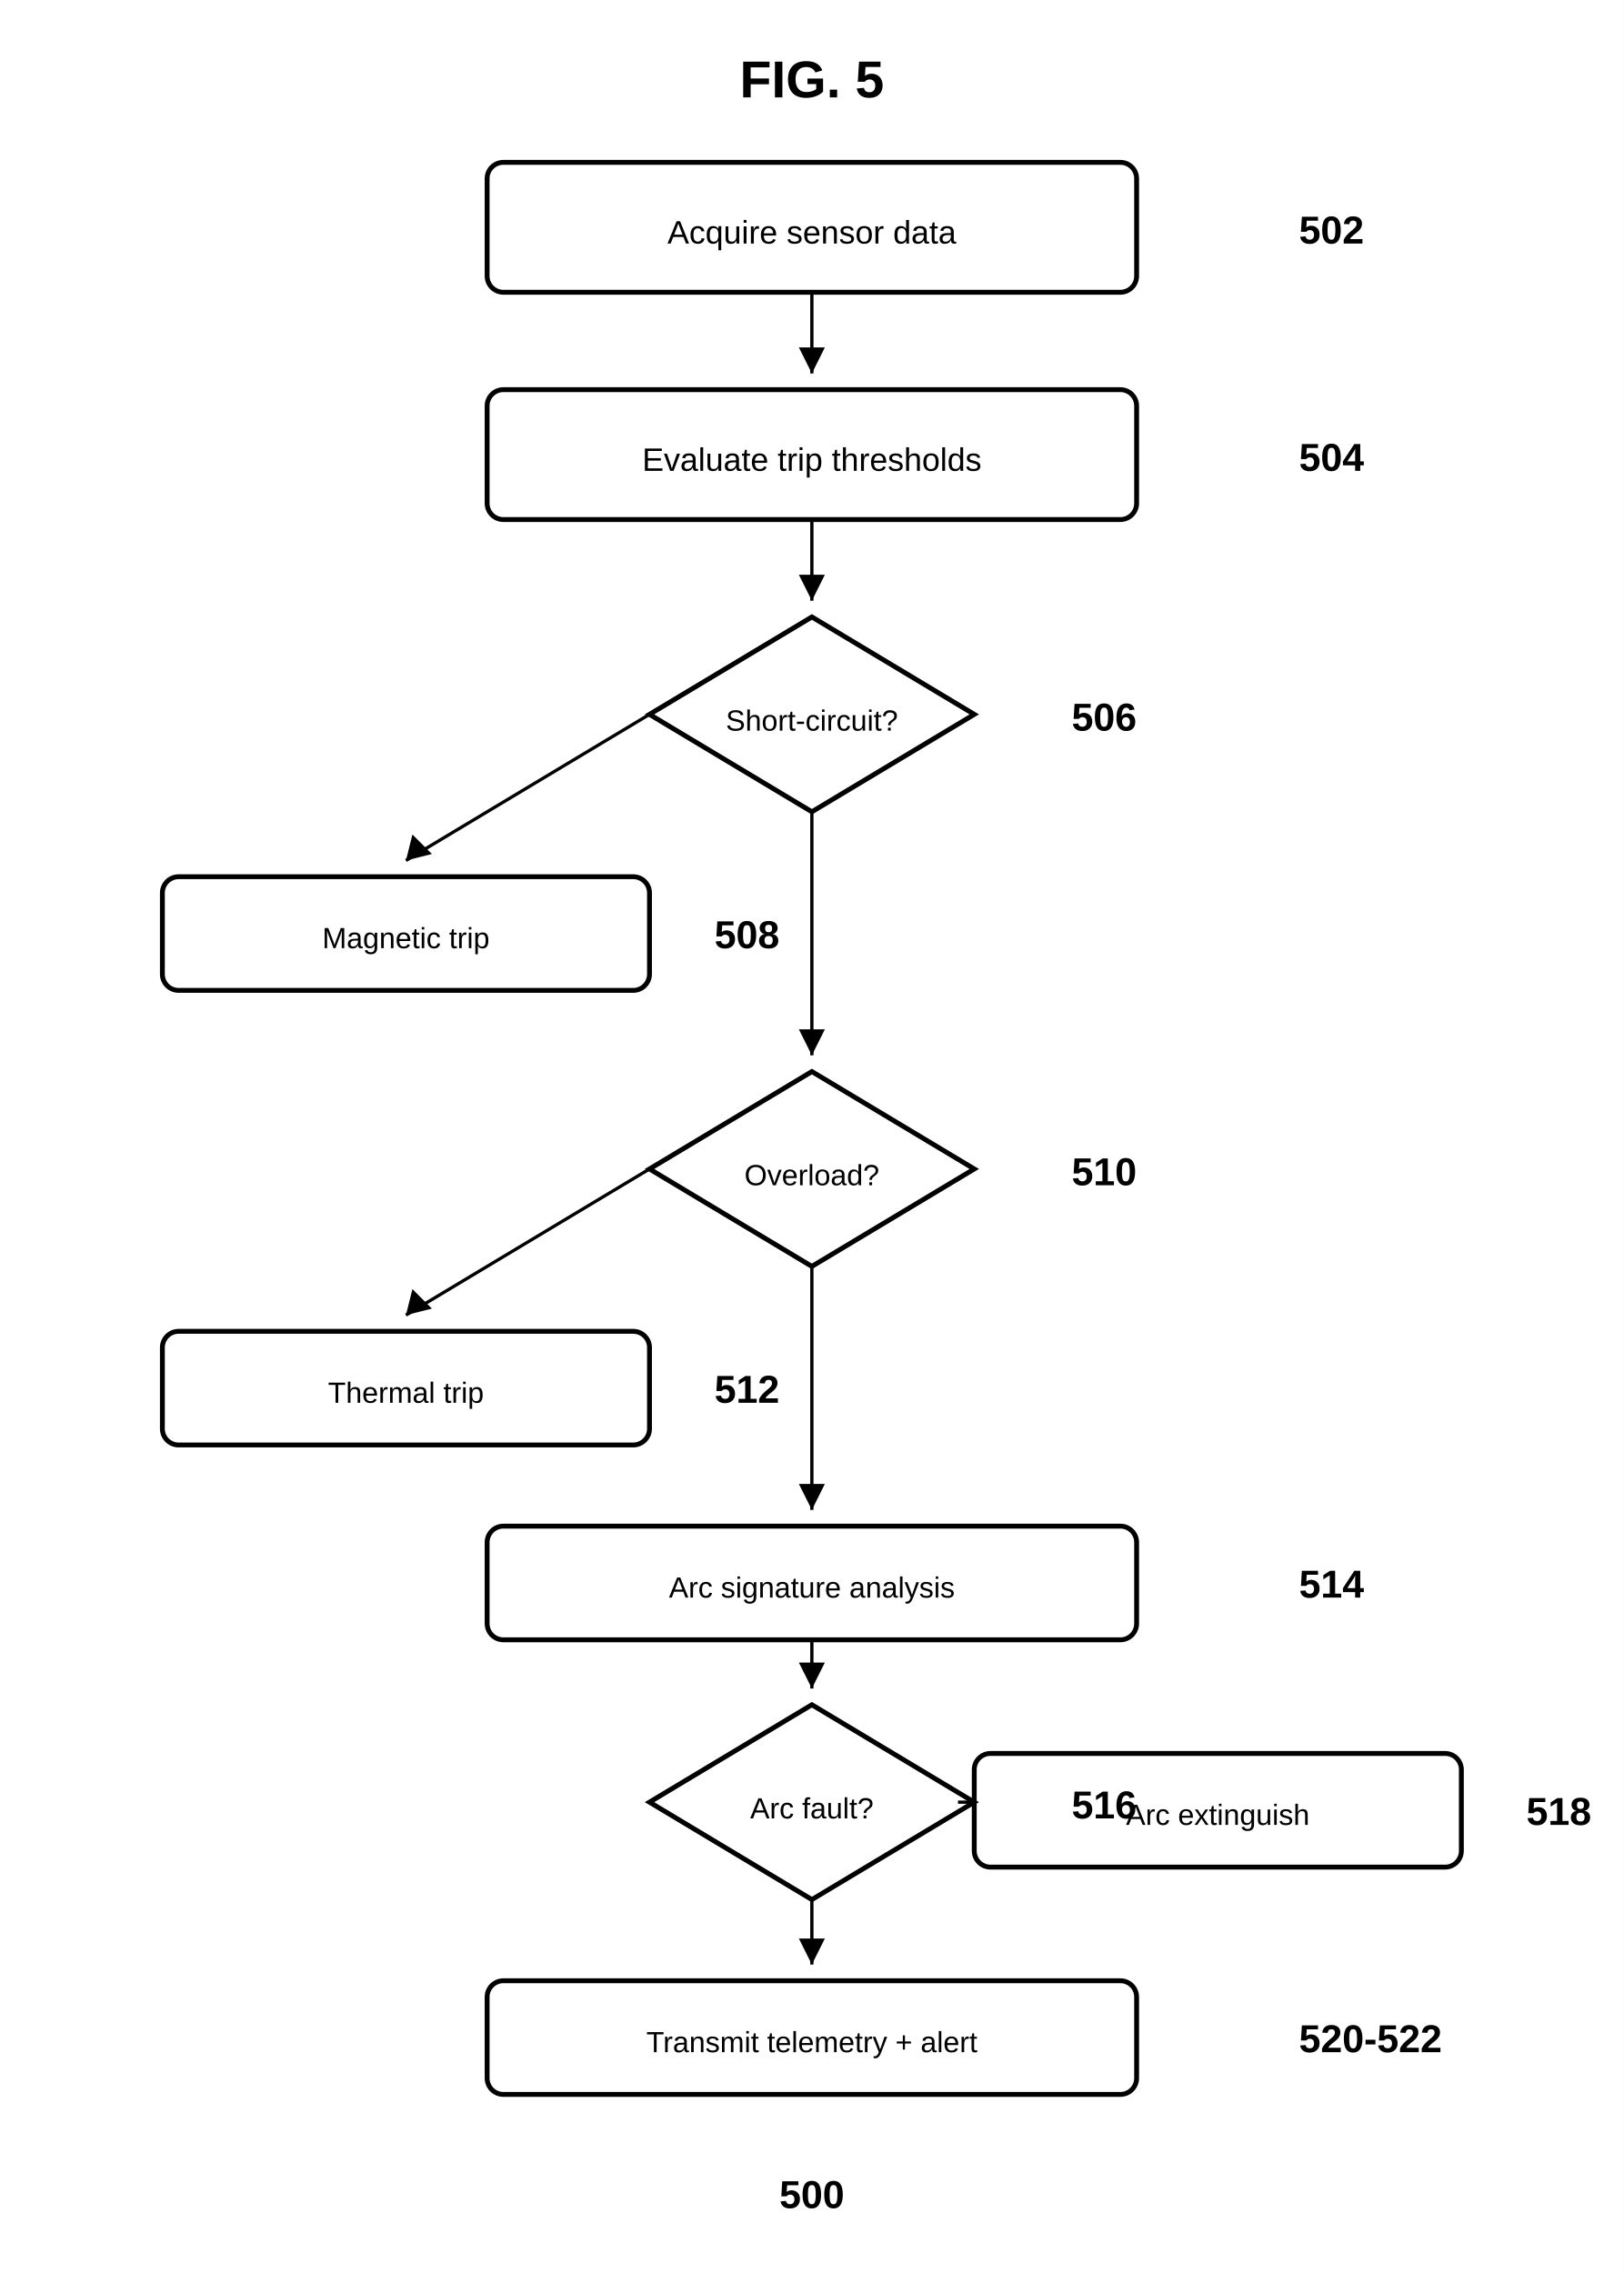
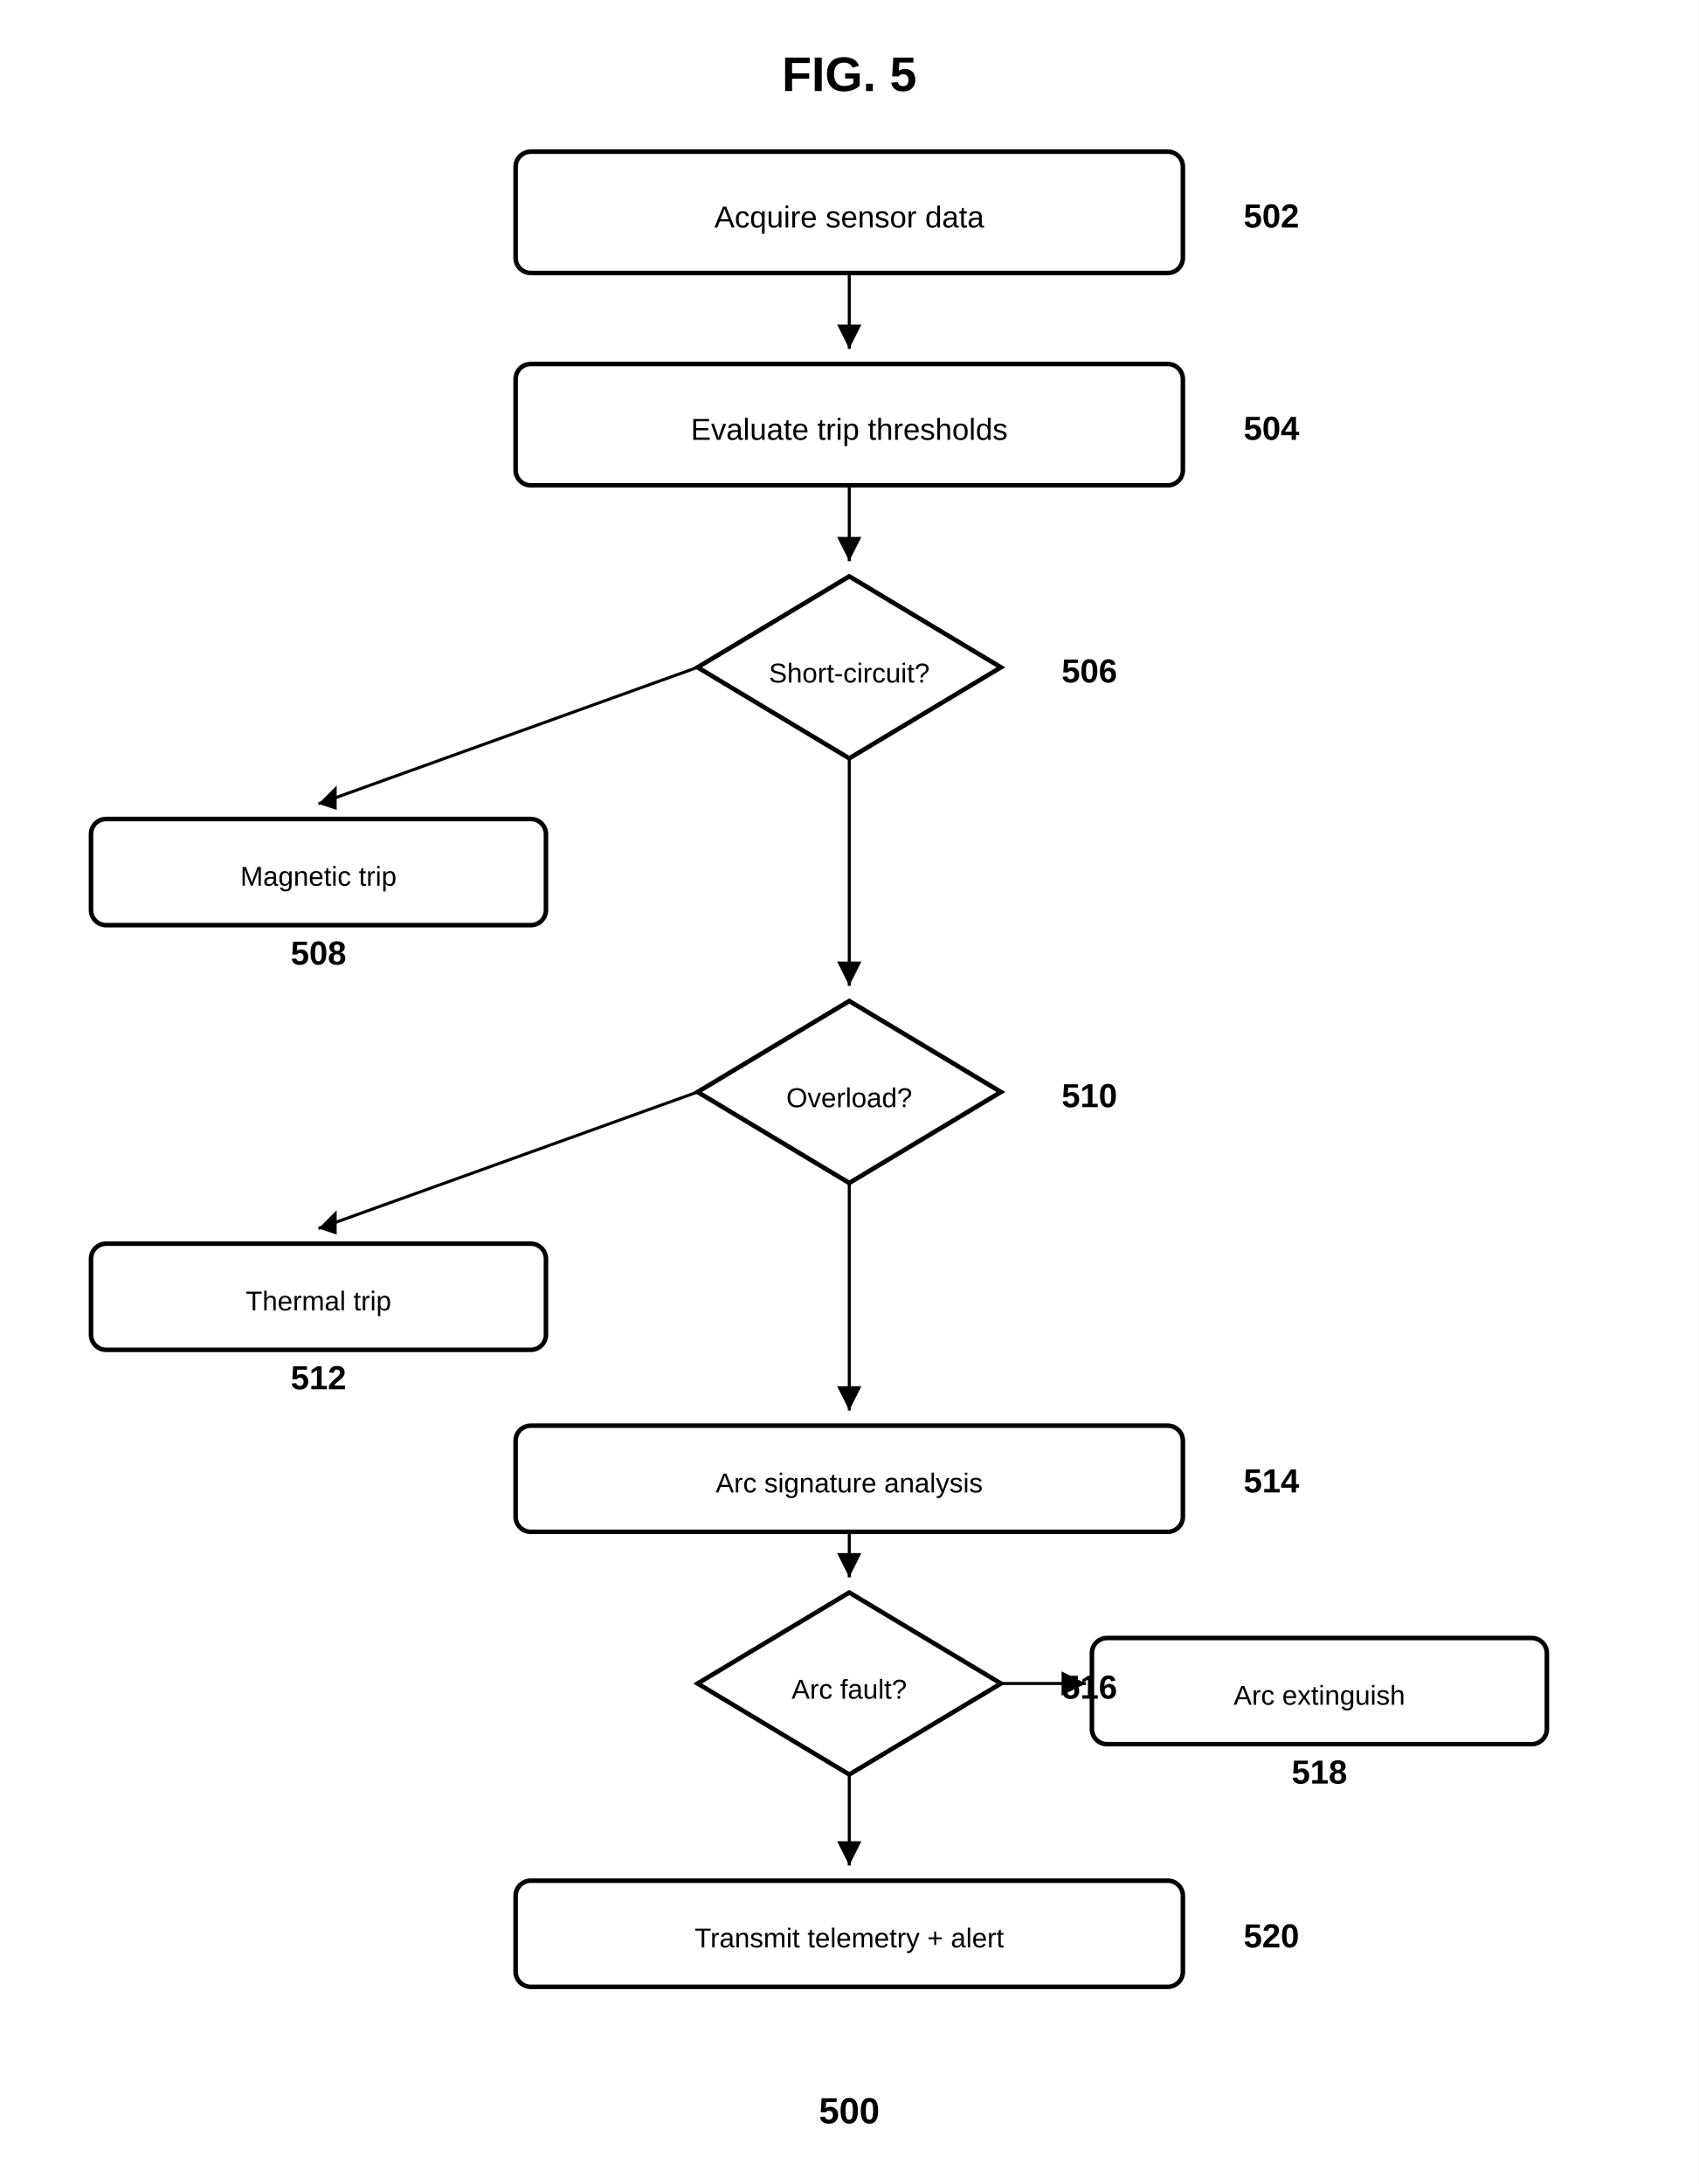
- <svg xmlns="http://www.w3.org/2000/svg" viewBox="0 0 500 700" width="500" height="700">
-   <rect width="500" height="700" fill="white" />
-   <text x="250" y="30" text-anchor="middle" font-family="Arial" font-size="16" font-weight="bold">FIG. 5</text>
-   <rect x="150" y="50" width="200" height="40" rx="5" fill="none" stroke="black" stroke-width="1.5" />
-   <text x="250" y="75" text-anchor="middle" font-family="Arial" font-size="10">Acquire sensor data</text>
-   <text x="400" y="75" font-family="Arial" font-size="12" font-weight="bold">502</text>
-   <rect x="150" y="120" width="200" height="40" rx="5" fill="none" stroke="black" stroke-width="1.5" />
-   <text x="250" y="145" text-anchor="middle" font-family="Arial" font-size="10">Evaluate trip thresholds</text>
-   <text x="400" y="145" font-family="Arial" font-size="12" font-weight="bold">504</text>
-   <polygon points="250,190 300,220 250,250 200,220" fill="none" stroke="black" stroke-width="1.5" />
-   <text x="250" y="225" text-anchor="middle" font-family="Arial" font-size="9">Short-circuit?</text>
-   <text x="330" y="225" font-family="Arial" font-size="12" font-weight="bold">506</text>
-   <rect x="50" y="270" width="150" height="35" rx="5" fill="none" stroke="black" stroke-width="1.5" />
-   <text x="125" y="292" text-anchor="middle" font-family="Arial" font-size="9">Magnetic trip</text>
-   <text x="220" y="292" font-family="Arial" font-size="12" font-weight="bold">508</text>
-   <polygon points="250,330 300,360 250,390 200,360" fill="none" stroke="black" stroke-width="1.5" />
-   <text x="250" y="365" text-anchor="middle" font-family="Arial" font-size="9">Overload?</text>
-   <text x="330" y="365" font-family="Arial" font-size="12" font-weight="bold">510</text>
-   <rect x="50" y="410" width="150" height="35" rx="5" fill="none" stroke="black" stroke-width="1.5" />
-   <text x="125" y="432" text-anchor="middle" font-family="Arial" font-size="9">Thermal trip</text>
-   <text x="220" y="432" font-family="Arial" font-size="12" font-weight="bold">512</text>
-   <rect x="150" y="470" width="200" height="35" rx="5" fill="none" stroke="black" stroke-width="1.5" />
-   <text x="250" y="492" text-anchor="middle" font-family="Arial" font-size="9">Arc signature analysis</text>
-   <text x="400" y="492" font-family="Arial" font-size="12" font-weight="bold">514</text>
-   <polygon points="250,525 300,555 250,585 200,555" fill="none" stroke="black" stroke-width="1.5" />
-   <text x="250" y="560" text-anchor="middle" font-family="Arial" font-size="9">Arc fault?</text>
-   <text x="330" y="560" font-family="Arial" font-size="12" font-weight="bold">516</text>
-   <rect x="300" y="540" width="150" height="35" rx="5" fill="none" stroke="black" stroke-width="1.5" />
-   <text x="375" y="562" text-anchor="middle" font-family="Arial" font-size="9">Arc extinguish</text>
-   <text x="470" y="562" font-family="Arial" font-size="12" font-weight="bold">518</text>
-   <rect x="150" y="610" width="200" height="35" rx="5" fill="none" stroke="black" stroke-width="1.5" />
-   <text x="250" y="632" text-anchor="middle" font-family="Arial" font-size="9">Transmit telemetry + alert</text>
-   <text x="400" y="632" font-family="Arial" font-size="12" font-weight="bold">520-522</text>
-   <line x1="250" y1="90" x2="250" y2="115" stroke="black" stroke-width="1" />
-   <polygon points="250,115 246,107 254,107" fill="black" />
-   <line x1="250" y1="160" x2="250" y2="185" stroke="black" stroke-width="1" />
-   <polygon points="250,185 246,177 254,177" fill="black" />
-   <line x1="200" y1="220" x2="125" y2="265" stroke="black" stroke-width="1" />
-   <polygon points="125,265 127,257 133,263" fill="black" />
-   <line x1="250" y1="250" x2="250" y2="325" stroke="black" stroke-width="1" />
-   <polygon points="250,325 246,317 254,317" fill="black" />
-   <line x1="200" y1="360" x2="125" y2="405" stroke="black" stroke-width="1" />
-   <polygon points="125,405 127,397 133,403" fill="black" />
-   <line x1="250" y1="390" x2="250" y2="465" stroke="black" stroke-width="1" />
-   <polygon points="250,465 246,457 254,457" fill="black" />
-   <line x1="250" y1="505" x2="250" y2="520" stroke="black" stroke-width="1" />
-   <polygon points="250,520 246,512 254,512" fill="black" />
-   <line x1="300" y1="555" x2="295" y2="555" stroke="black" stroke-width="1" />
-   <line x1="250" y1="585" x2="250" y2="605" stroke="black" stroke-width="1" />
-   <polygon points="250,605 246,597 254,597" fill="black" />
-   <text x="250" y="680" text-anchor="middle" font-family="Arial" font-size="12" font-weight="bold">500</text>
+ <svg xmlns="http://www.w3.org/2000/svg" viewBox="0 0 560 720" width="560" height="720">
+   <rect width="560" height="720" fill="white" />
+   <text x="280" y="30" text-anchor="middle" font-family="Arial" font-size="16" font-weight="bold">FIG. 5</text>
+   <rect x="170" y="50" width="220" height="40" rx="5" fill="none" stroke="black" stroke-width="1.5" />
+   <text x="280" y="75" text-anchor="middle" font-family="Arial" font-size="10">Acquire sensor data</text>
+   <text x="410" y="75" font-family="Arial" font-size="11" font-weight="bold">502</text>
+   <rect x="170" y="120" width="220" height="40" rx="5" fill="none" stroke="black" stroke-width="1.5" />
+   <text x="280" y="145" text-anchor="middle" font-family="Arial" font-size="10">Evaluate trip thresholds</text>
+   <text x="410" y="145" font-family="Arial" font-size="11" font-weight="bold">504</text>
+   <polygon points="280,190 330,220 280,250 230,220" fill="none" stroke="black" stroke-width="1.5" />
+   <text x="280" y="225" text-anchor="middle" font-family="Arial" font-size="9">Short-circuit?</text>
+   <text x="350" y="225" font-family="Arial" font-size="11" font-weight="bold">506</text>
+   <rect x="30" y="270" width="150" height="35" rx="5" fill="none" stroke="black" stroke-width="1.5" />
+   <text x="105" y="292" text-anchor="middle" font-family="Arial" font-size="9">Magnetic trip</text>
+   <text x="105" y="318" text-anchor="middle" font-family="Arial" font-size="11" font-weight="bold">508</text>
+   <polygon points="280,330 330,360 280,390 230,360" fill="none" stroke="black" stroke-width="1.5" />
+   <text x="280" y="365" text-anchor="middle" font-family="Arial" font-size="9">Overload?</text>
+   <text x="350" y="365" font-family="Arial" font-size="11" font-weight="bold">510</text>
+   <rect x="30" y="410" width="150" height="35" rx="5" fill="none" stroke="black" stroke-width="1.5" />
+   <text x="105" y="432" text-anchor="middle" font-family="Arial" font-size="9">Thermal trip</text>
+   <text x="105" y="458" text-anchor="middle" font-family="Arial" font-size="11" font-weight="bold">512</text>
+   <rect x="170" y="470" width="220" height="35" rx="5" fill="none" stroke="black" stroke-width="1.5" />
+   <text x="280" y="492" text-anchor="middle" font-family="Arial" font-size="9">Arc signature analysis</text>
+   <text x="410" y="492" font-family="Arial" font-size="11" font-weight="bold">514</text>
+   <polygon points="280,525 330,555 280,585 230,555" fill="none" stroke="black" stroke-width="1.5" />
+   <text x="280" y="560" text-anchor="middle" font-family="Arial" font-size="9">Arc fault?</text>
+   <text x="350" y="560" font-family="Arial" font-size="11" font-weight="bold">516</text>
+   <rect x="360" y="540" width="150" height="35" rx="5" fill="none" stroke="black" stroke-width="1.5" />
+   <text x="435" y="562" text-anchor="middle" font-family="Arial" font-size="9">Arc extinguish</text>
+   <text x="435" y="588" text-anchor="middle" font-family="Arial" font-size="11" font-weight="bold">518</text>
+   <rect x="170" y="620" width="220" height="35" rx="5" fill="none" stroke="black" stroke-width="1.5" />
+   <text x="280" y="642" text-anchor="middle" font-family="Arial" font-size="9">Transmit telemetry + alert</text>
+   <text x="410" y="642" font-family="Arial" font-size="11" font-weight="bold">520</text>
+   <line x1="280" y1="90" x2="280" y2="115" stroke="black" stroke-width="1" />
+   <polygon points="280,115 276,107 284,107" fill="black" />
+   <line x1="280" y1="160" x2="280" y2="185" stroke="black" stroke-width="1" />
+   <polygon points="280,185 276,177 284,177" fill="black" />
+   <line x1="230" y1="220" x2="105" y2="265" stroke="black" stroke-width="1" />
+   <polygon points="105,265 111,259 111,267" fill="black" />
+   <line x1="280" y1="250" x2="280" y2="325" stroke="black" stroke-width="1" />
+   <polygon points="280,325 276,317 284,317" fill="black" />
+   <line x1="230" y1="360" x2="105" y2="405" stroke="black" stroke-width="1" />
+   <polygon points="105,405 111,399 111,407" fill="black" />
+   <line x1="280" y1="390" x2="280" y2="465" stroke="black" stroke-width="1" />
+   <polygon points="280,465 276,457 284,457" fill="black" />
+   <line x1="280" y1="505" x2="280" y2="520" stroke="black" stroke-width="1" />
+   <polygon points="280,520 276,512 284,512" fill="black" />
+   <line x1="330" y1="555" x2="358" y2="555" stroke="black" stroke-width="1" />
+   <polygon points="358,555 350,551 350,559" fill="black" />
+   <line x1="280" y1="585" x2="280" y2="615" stroke="black" stroke-width="1" />
+   <polygon points="280,615 276,607 284,607" fill="black" />
+   <text x="280" y="700" text-anchor="middle" font-family="Arial" font-size="12" font-weight="bold">500</text>
</svg>
